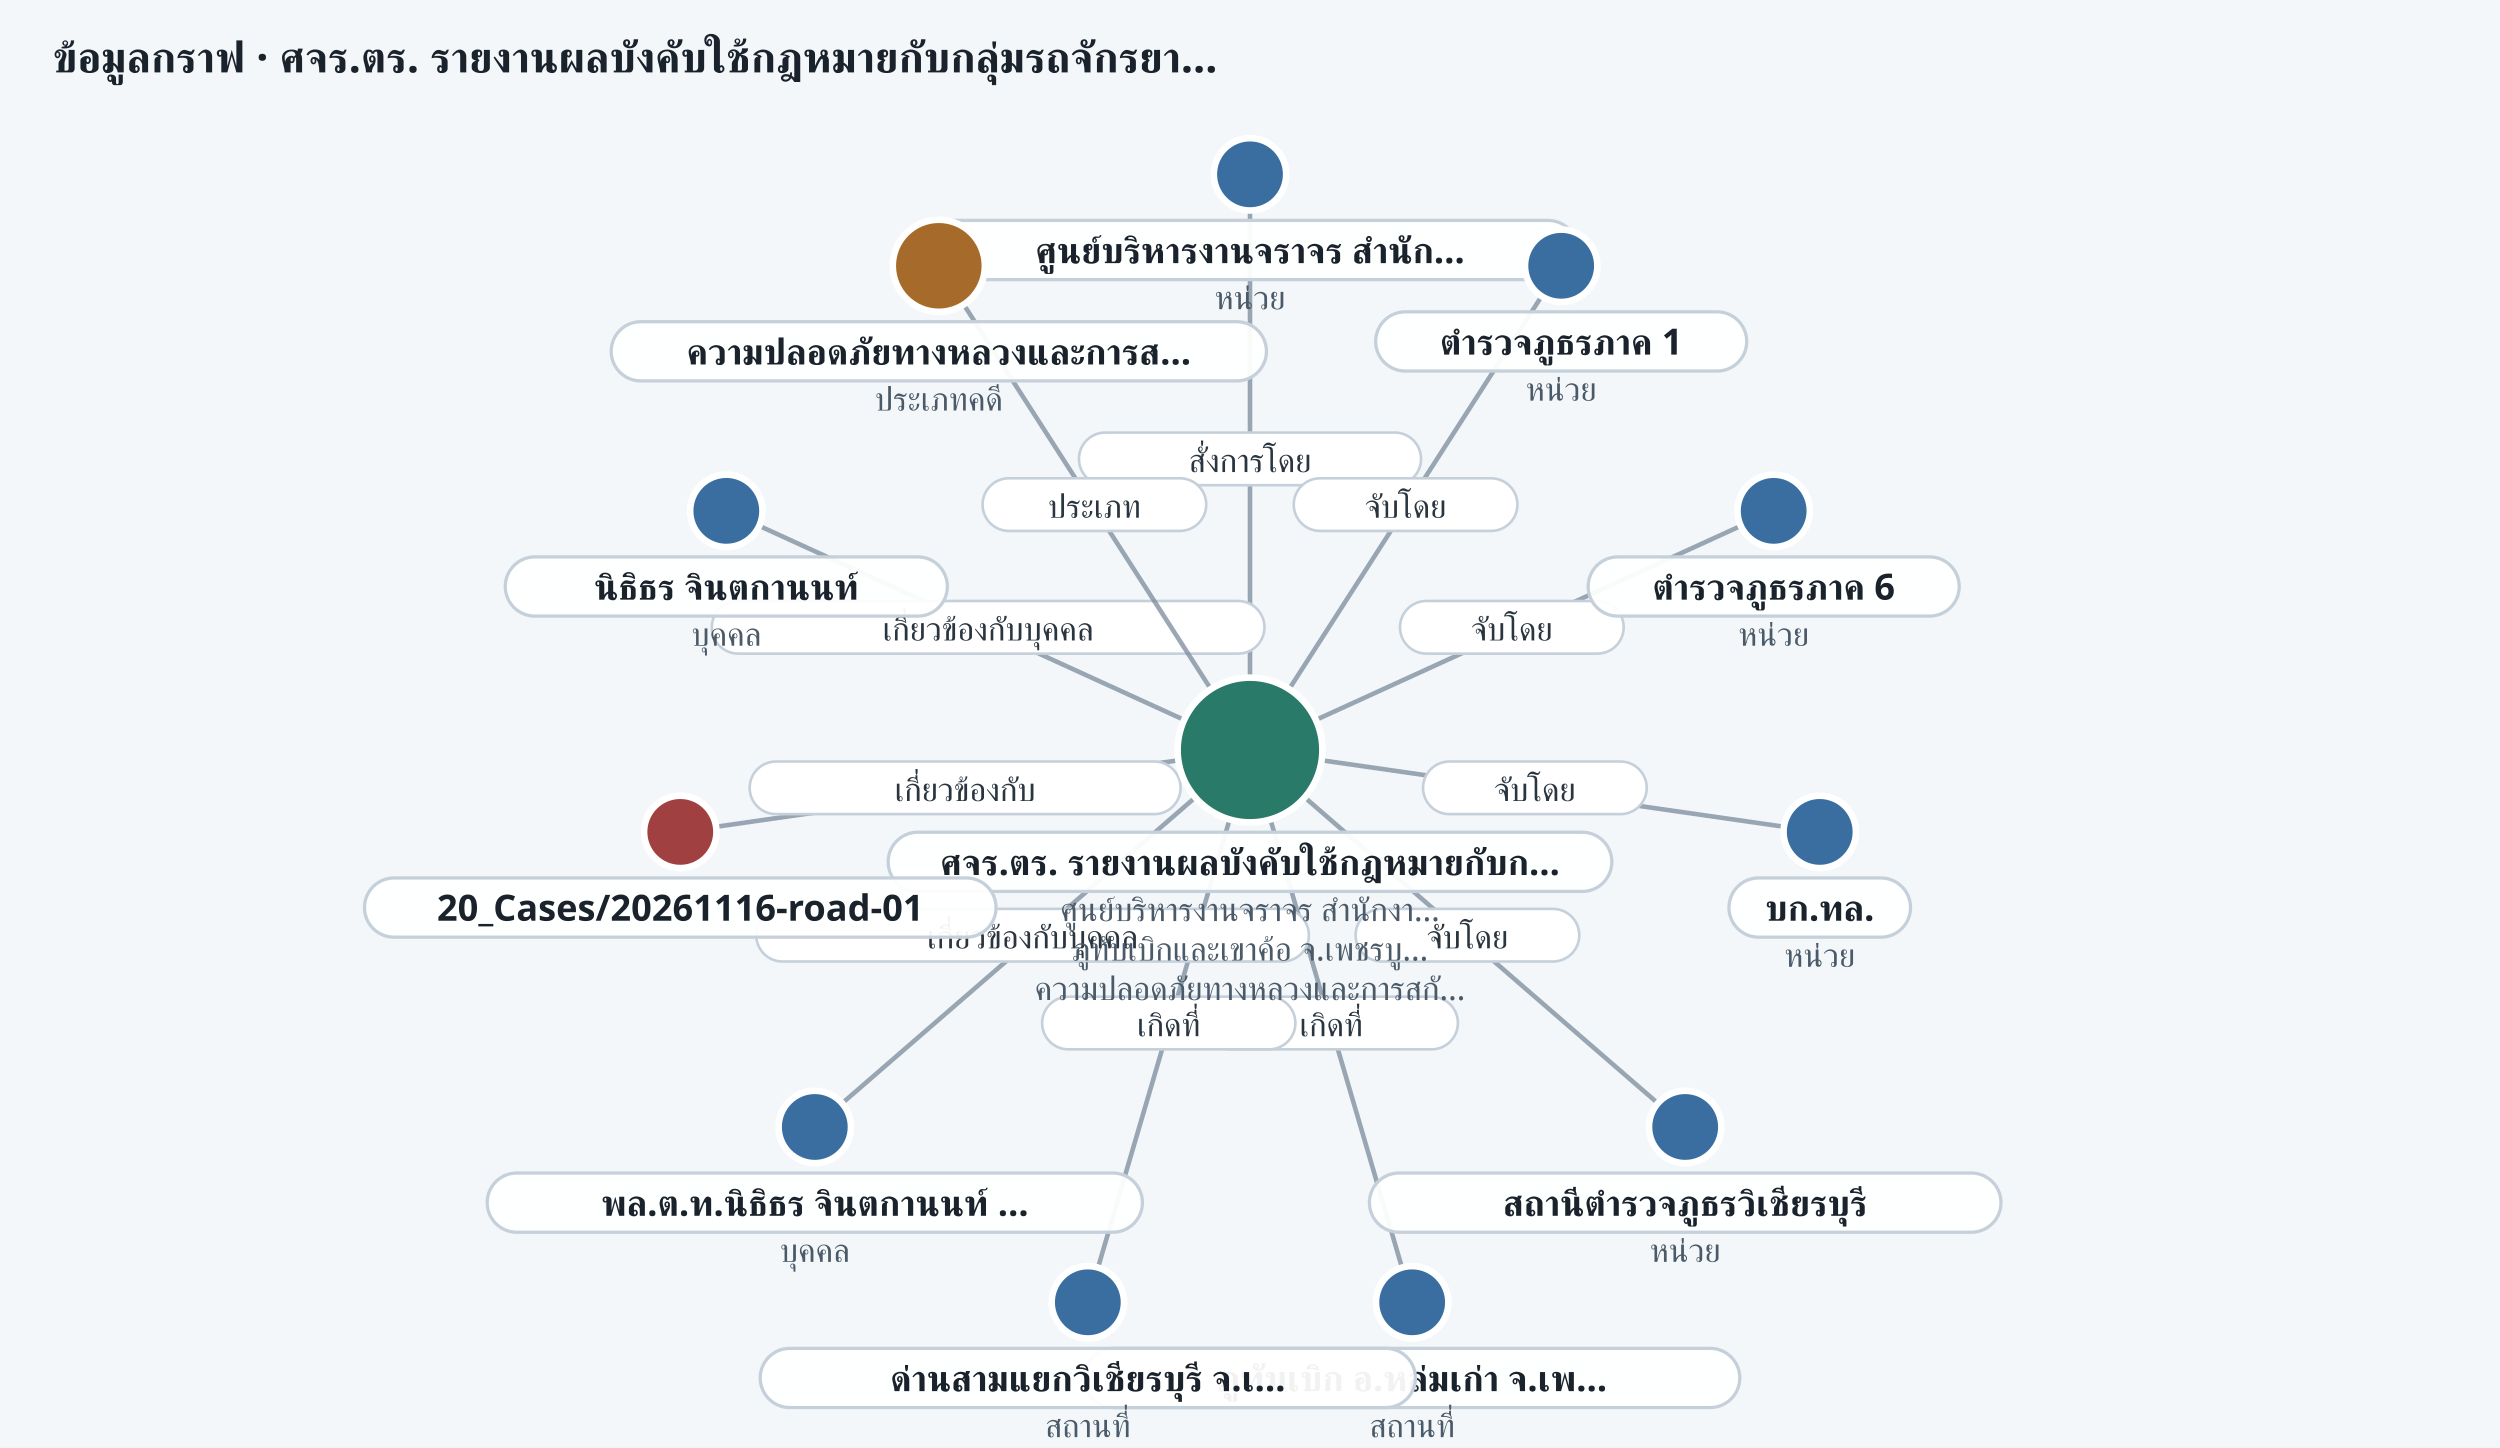
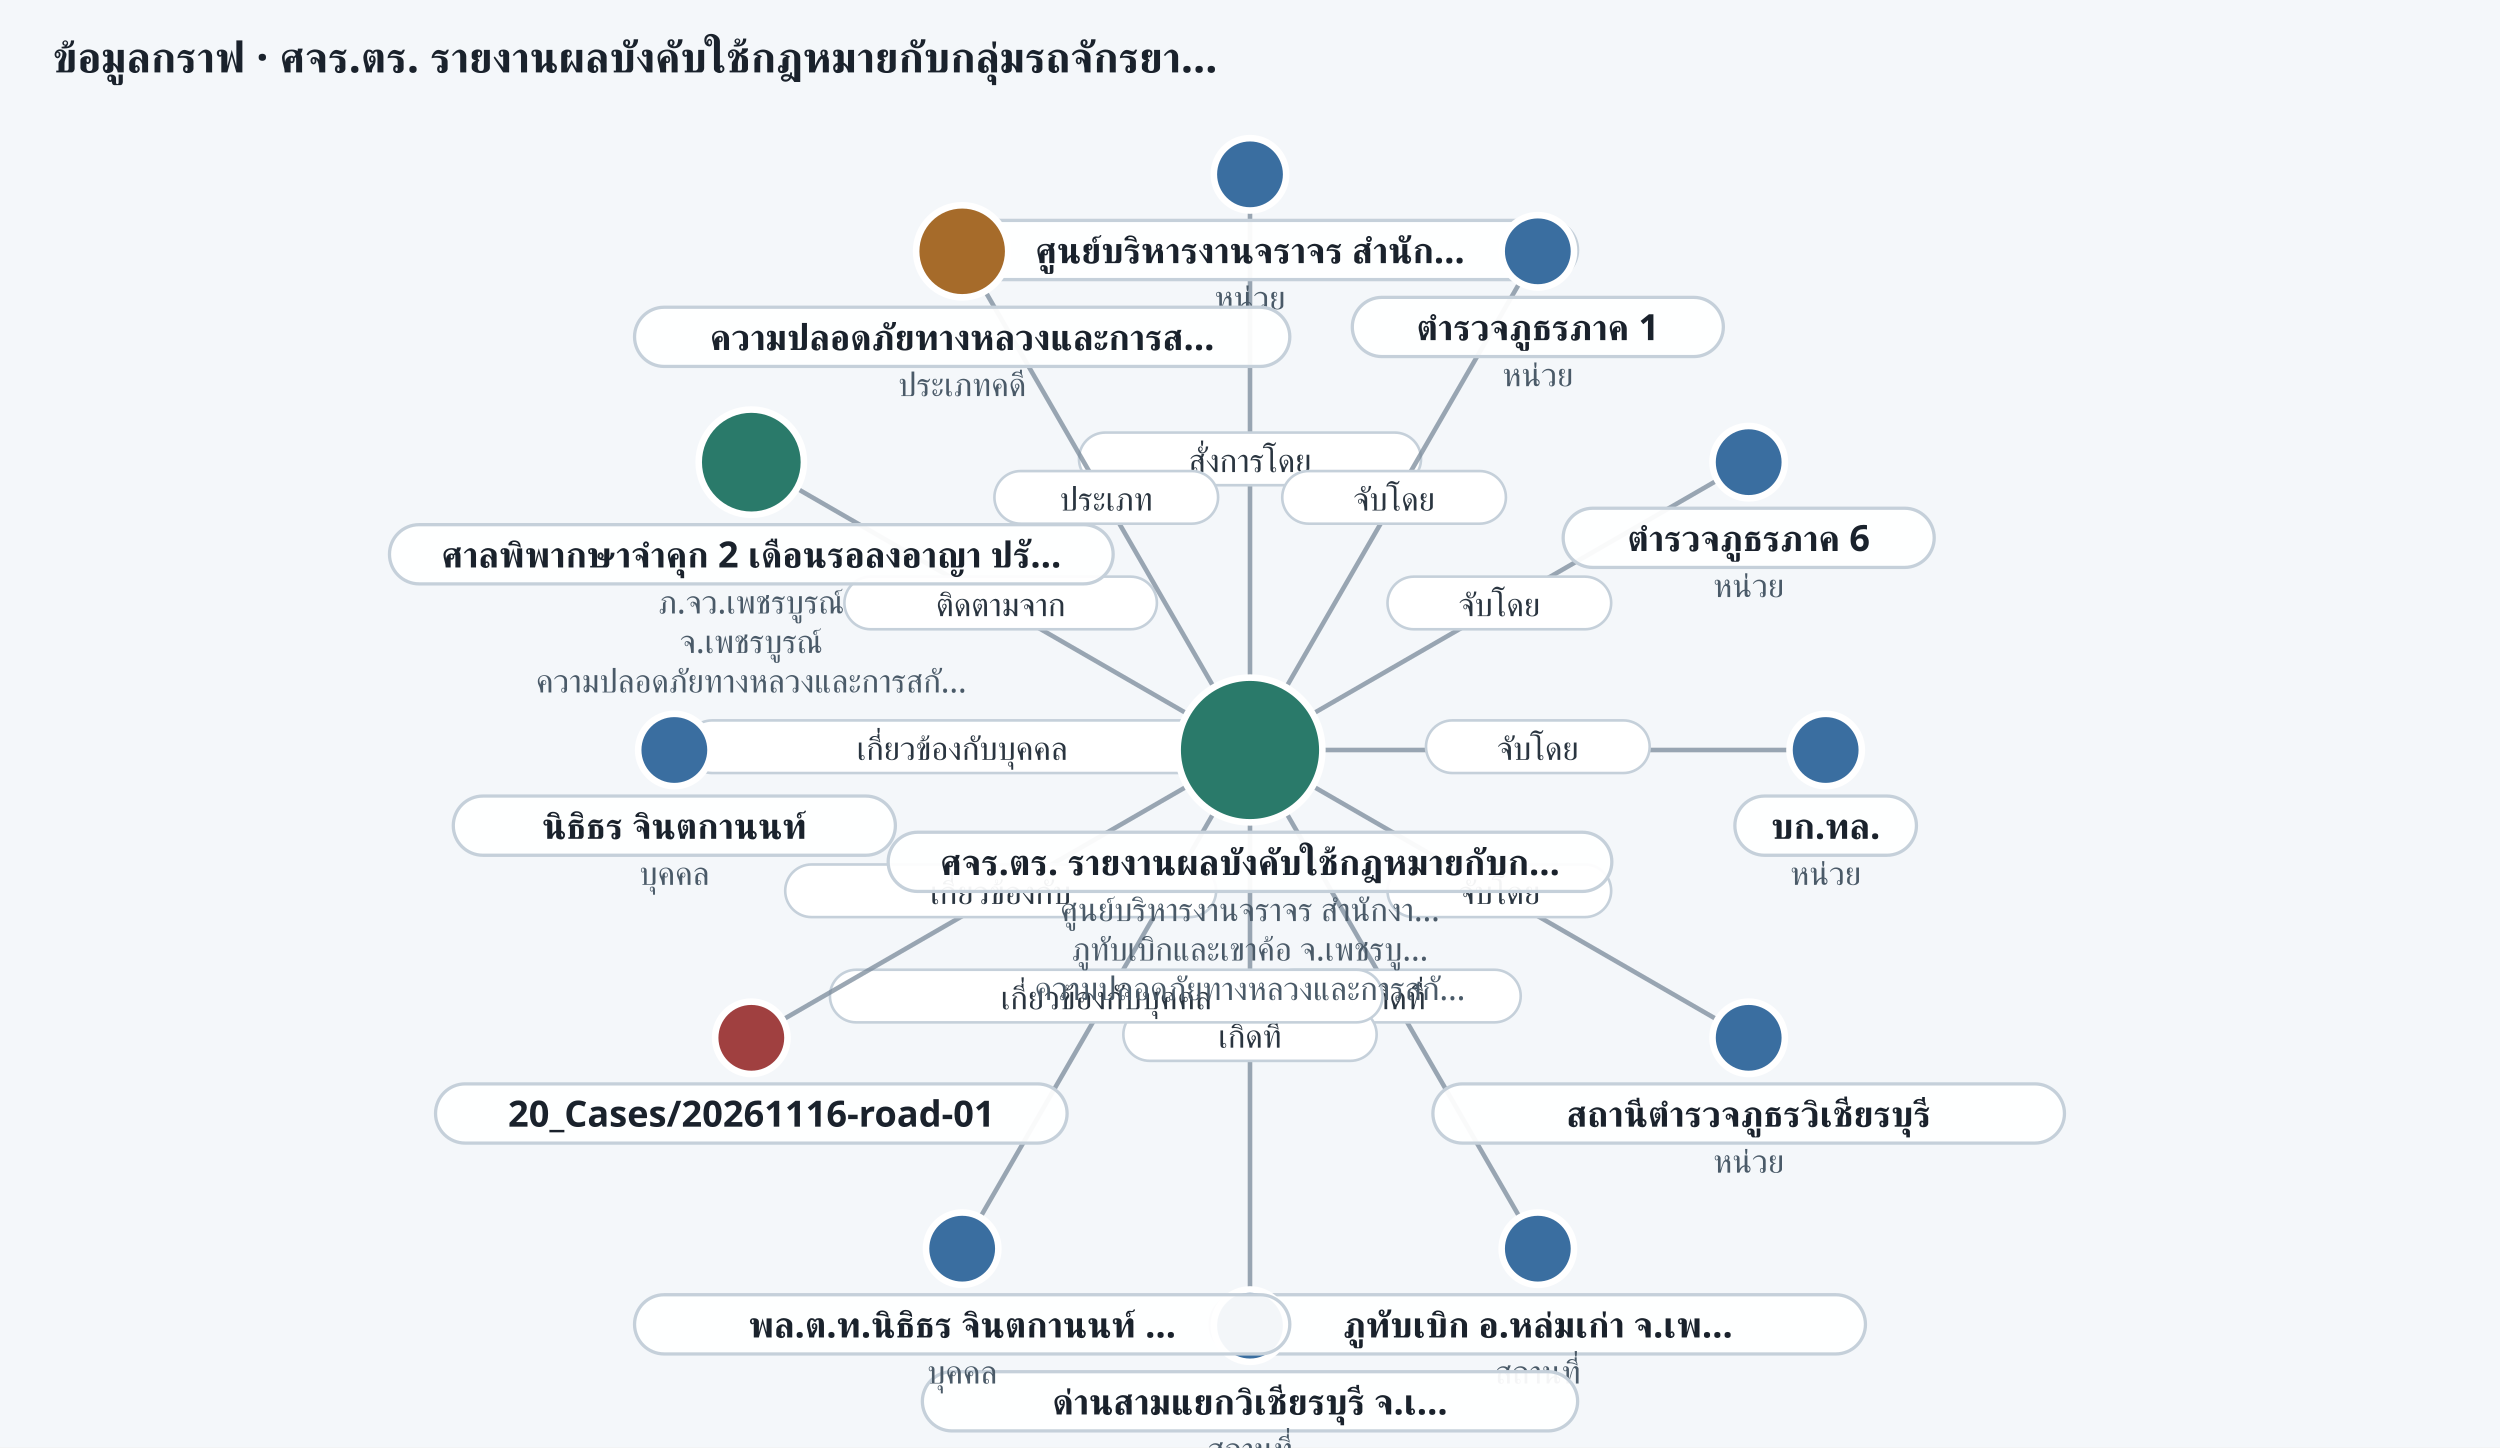
<svg xmlns="http://www.w3.org/2000/svg" width="760" height="440" viewBox="0 0 760 440" role="img" aria-label="ego graph 20261115-road-01">
  <rect width="100%" height="100%" fill="#f4f7fa" />
  <text x="16" y="22" font-size="13" font-weight="700" fill="#1a222c" font-family="Sarabun, Anuphan, sans-serif">ข้อมูลกราฟ · ศจร.ตร. รายงานผลบังคับใช้กฎหมายกับกลุ่มรถจักรยา…</text>
  <line x1="380.0" y1="228.0" x2="380.0" y2="53.0" stroke="#7a8a9a" stroke-width="1.4" opacity="0.75" />
  <rect x="328.0" y="131.5" width="104.0" height="16" rx="8" fill="#fff" stroke="#c5d0da" stroke-width="0.8" />
  <text x="380.0" y="143.5" text-anchor="middle" font-size="10" fill="#2a3540" font-family="Sarabun, Anuphan, sans-serif">สั่งการโดย</text>
-   <line x1="380.0" y1="228.0" x2="474.6" y2="80.8" stroke="#7a8a9a" stroke-width="1.4" opacity="0.75" />
-   <rect x="393.3" y="145.4" width="68.0" height="16" rx="8" fill="#fff" stroke="#c5d0da" stroke-width="0.8" />
-   <text x="427.3" y="157.4" text-anchor="middle" font-size="10" fill="#2a3540" font-family="Sarabun, Anuphan, sans-serif">จับโดย</text>
-   <line x1="380.0" y1="228.0" x2="539.2" y2="155.3" stroke="#7a8a9a" stroke-width="1.4" opacity="0.75" />
-   <rect x="425.6" y="182.7" width="68.0" height="16" rx="8" fill="#fff" stroke="#c5d0da" stroke-width="0.8" />
-   <text x="459.6" y="194.7" text-anchor="middle" font-size="10" fill="#2a3540" font-family="Sarabun, Anuphan, sans-serif">จับโดย</text>
-   <line x1="380.0" y1="228.0" x2="553.2" y2="252.9" stroke="#7a8a9a" stroke-width="1.4" opacity="0.75" />
-   <rect x="432.6" y="231.5" width="68.0" height="16" rx="8" fill="#fff" stroke="#c5d0da" stroke-width="0.8" />
-   <text x="466.6" y="243.5" text-anchor="middle" font-size="10" fill="#2a3540" font-family="Sarabun, Anuphan, sans-serif">จับโดย</text>
-   <line x1="380.0" y1="228.0" x2="512.3" y2="342.6" stroke="#7a8a9a" stroke-width="1.4" opacity="0.75" />
-   <rect x="412.1" y="276.3" width="68.0" height="16" rx="8" fill="#fff" stroke="#c5d0da" stroke-width="0.8" />
-   <text x="446.1" y="288.3" text-anchor="middle" font-size="10" fill="#2a3540" font-family="Sarabun, Anuphan, sans-serif">จับโดย</text>
-   <line x1="380.0" y1="228.0" x2="429.3" y2="395.9" stroke="#7a8a9a" stroke-width="1.4" opacity="0.75" />
-   <rect x="366.2" y="303.0" width="77.0" height="16" rx="8" fill="#fff" stroke="#c5d0da" stroke-width="0.8" />
-   <text x="404.7" y="315.0" text-anchor="middle" font-size="10" fill="#2a3540" font-family="Sarabun, Anuphan, sans-serif">เกิดที่</text>
-   <line x1="380.0" y1="228.0" x2="330.7" y2="395.9" stroke="#7a8a9a" stroke-width="1.4" opacity="0.75" />
-   <rect x="316.8" y="303.0" width="77.0" height="16" rx="8" fill="#fff" stroke="#c5d0da" stroke-width="0.8" />
-   <text x="355.3" y="315.0" text-anchor="middle" font-size="10" fill="#2a3540" font-family="Sarabun, Anuphan, sans-serif">เกิดที่</text>
-   <line x1="380.0" y1="228.0" x2="247.7" y2="342.6" stroke="#7a8a9a" stroke-width="1.4" opacity="0.75" />
-   <rect x="229.9" y="276.3" width="168.0" height="16" rx="8" fill="#fff" stroke="#c5d0da" stroke-width="0.8" />
-   <text x="313.9" y="288.3" text-anchor="middle" font-size="10" fill="#2a3540" font-family="Sarabun, Anuphan, sans-serif">เกี่ยวข้องกับบุคคล</text>
-   <line x1="380.0" y1="228.0" x2="206.8" y2="252.9" stroke="#7a8a9a" stroke-width="1.4" opacity="0.75" />
-   <rect x="227.9" y="231.5" width="131.0" height="16" rx="8" fill="#fff" stroke="#c5d0da" stroke-width="0.8" />
-   <text x="293.4" y="243.5" text-anchor="middle" font-size="10" fill="#2a3540" font-family="Sarabun, Anuphan, sans-serif">เกี่ยวข้องกับ</text>
-   <line x1="380.0" y1="228.0" x2="220.8" y2="155.3" stroke="#7a8a9a" stroke-width="1.4" opacity="0.75" />
-   <rect x="216.4" y="182.7" width="168.0" height="16" rx="8" fill="#fff" stroke="#c5d0da" stroke-width="0.8" />
-   <text x="300.4" y="194.7" text-anchor="middle" font-size="10" fill="#2a3540" font-family="Sarabun, Anuphan, sans-serif">เกี่ยวข้องกับบุคคล</text>
-   <line x1="380.0" y1="228.0" x2="285.4" y2="80.8" stroke="#7a8a9a" stroke-width="1.4" opacity="0.75" />
-   <rect x="298.7" y="145.4" width="68.0" height="16" rx="8" fill="#fff" stroke="#c5d0da" stroke-width="0.8" />
-   <text x="332.7" y="157.4" text-anchor="middle" font-size="10" fill="#2a3540" font-family="Sarabun, Anuphan, sans-serif">ประเภท</text>
+   <line x1="380.0" y1="228.0" x2="467.5" y2="76.4" stroke="#7a8a9a" stroke-width="1.4" opacity="0.75" />
+   <rect x="389.8" y="143.2" width="68.0" height="16" rx="8" fill="#fff" stroke="#c5d0da" stroke-width="0.8" />
+   <text x="423.8" y="155.2" text-anchor="middle" font-size="10" fill="#2a3540" font-family="Sarabun, Anuphan, sans-serif">จับโดย</text>
+   <line x1="380.0" y1="228.0" x2="531.6" y2="140.5" stroke="#7a8a9a" stroke-width="1.4" opacity="0.75" />
+   <rect x="421.8" y="175.3" width="68.0" height="16" rx="8" fill="#fff" stroke="#c5d0da" stroke-width="0.8" />
+   <text x="455.8" y="187.3" text-anchor="middle" font-size="10" fill="#2a3540" font-family="Sarabun, Anuphan, sans-serif">จับโดย</text>
+   <line x1="380.0" y1="228.0" x2="555.0" y2="228.0" stroke="#7a8a9a" stroke-width="1.4" opacity="0.75" />
+   <rect x="433.5" y="219.0" width="68.0" height="16" rx="8" fill="#fff" stroke="#c5d0da" stroke-width="0.8" />
+   <text x="467.5" y="231.0" text-anchor="middle" font-size="10" fill="#2a3540" font-family="Sarabun, Anuphan, sans-serif">จับโดย</text>
+   <line x1="380.0" y1="228.0" x2="531.6" y2="315.5" stroke="#7a8a9a" stroke-width="1.4" opacity="0.75" />
+   <rect x="421.8" y="262.8" width="68.0" height="16" rx="8" fill="#fff" stroke="#c5d0da" stroke-width="0.8" />
+   <text x="455.8" y="274.8" text-anchor="middle" font-size="10" fill="#2a3540" font-family="Sarabun, Anuphan, sans-serif">จับโดย</text>
+   <line x1="380.0" y1="228.0" x2="467.5" y2="379.6" stroke="#7a8a9a" stroke-width="1.4" opacity="0.75" />
+   <rect x="385.3" y="294.8" width="77.0" height="16" rx="8" fill="#fff" stroke="#c5d0da" stroke-width="0.8" />
+   <text x="423.8" y="306.8" text-anchor="middle" font-size="10" fill="#2a3540" font-family="Sarabun, Anuphan, sans-serif">เกิดที่</text>
+   <line x1="380.0" y1="228.0" x2="380.0" y2="403.0" stroke="#7a8a9a" stroke-width="1.4" opacity="0.75" />
+   <rect x="341.5" y="306.5" width="77.0" height="16" rx="8" fill="#fff" stroke="#c5d0da" stroke-width="0.8" />
+   <text x="380.0" y="318.5" text-anchor="middle" font-size="10" fill="#2a3540" font-family="Sarabun, Anuphan, sans-serif">เกิดที่</text>
+   <line x1="380.0" y1="228.0" x2="292.5" y2="379.6" stroke="#7a8a9a" stroke-width="1.4" opacity="0.75" />
+   <rect x="252.3" y="294.8" width="168.0" height="16" rx="8" fill="#fff" stroke="#c5d0da" stroke-width="0.8" />
+   <text x="336.3" y="306.8" text-anchor="middle" font-size="10" fill="#2a3540" font-family="Sarabun, Anuphan, sans-serif">เกี่ยวข้องกับบุคคล</text>
+   <line x1="380.0" y1="228.0" x2="228.4" y2="315.5" stroke="#7a8a9a" stroke-width="1.4" opacity="0.75" />
+   <rect x="238.7" y="262.8" width="131.0" height="16" rx="8" fill="#fff" stroke="#c5d0da" stroke-width="0.8" />
+   <text x="304.2" y="274.8" text-anchor="middle" font-size="10" fill="#2a3540" font-family="Sarabun, Anuphan, sans-serif">เกี่ยวข้องกับ</text>
+   <line x1="380.0" y1="228.0" x2="205.0" y2="228.0" stroke="#7a8a9a" stroke-width="1.4" opacity="0.75" />
+   <rect x="208.5" y="219.0" width="168.0" height="16" rx="8" fill="#fff" stroke="#c5d0da" stroke-width="0.8" />
+   <text x="292.5" y="231.0" text-anchor="middle" font-size="10" fill="#2a3540" font-family="Sarabun, Anuphan, sans-serif">เกี่ยวข้องกับบุคคล</text>
+   <line x1="228.4" y1="140.5" x2="380.0" y2="228.0" stroke="#7a8a9a" stroke-width="1.4" opacity="0.75" />
+   <rect x="256.7" y="175.3" width="95.0" height="16" rx="8" fill="#fff" stroke="#c5d0da" stroke-width="0.8" />
+   <text x="304.2" y="187.3" text-anchor="middle" font-size="10" fill="#2a3540" font-family="Sarabun, Anuphan, sans-serif">ติดตามจาก</text>
+   <line x1="380.0" y1="228.0" x2="292.5" y2="76.4" stroke="#7a8a9a" stroke-width="1.4" opacity="0.75" />
+   <rect x="302.3" y="143.2" width="68.0" height="16" rx="8" fill="#fff" stroke="#c5d0da" stroke-width="0.8" />
+   <text x="336.3" y="155.2" text-anchor="middle" font-size="10" fill="#2a3540" font-family="Sarabun, Anuphan, sans-serif">ประเภท</text>
  <circle cx="380.0" cy="228.0" r="22" fill="#2a7a6a" stroke="#fff" stroke-width="2" />
  <rect x="270.0" y="253.0" width="220.0" height="18" rx="9" fill="rgba(255,255,255,0.94)" stroke="#c5d0da" />
  <text x="380.0" y="266.0" text-anchor="middle" font-size="11" font-weight="600" fill="#1a222c" font-family="Sarabun, Anuphan, sans-serif">ศจร.ตร. รายงานผลบังคับใช้กฎหมายกับก…</text>
  <text x="380.0" y="280.0" text-anchor="middle" font-size="10" fill="#4a5a68" font-family="Sarabun, Anuphan, sans-serif">ศูนย์บริหารงานจราจร สำนักงา…</text>
  <text x="380.0" y="292.0" text-anchor="middle" font-size="10" fill="#4a5a68" font-family="Sarabun, Anuphan, sans-serif">ภูทับเบิกและเขาค้อ จ.เพชรบู…</text>
  <text x="380.0" y="304.0" text-anchor="middle" font-size="10" fill="#4a5a68" font-family="Sarabun, Anuphan, sans-serif">ความปลอดภัยทางหลวงและการสกั…</text>
  <circle cx="380.0" cy="53.0" r="11" fill="#3a6ea0" stroke="#fff" stroke-width="2" />
  <rect x="280.4" y="67.0" width="199.2" height="18" rx="9" fill="rgba(255,255,255,0.94)" stroke="#c5d0da" />
  <text x="380.0" y="80.0" text-anchor="middle" font-size="11" font-weight="600" fill="#1a222c" font-family="Sarabun, Anuphan, sans-serif">ศูนย์บริหารงานจราจร สำนัก…</text>
  <text x="380.0" y="94.0" text-anchor="middle" font-size="10" fill="#4a5a68" font-family="Sarabun, Anuphan, sans-serif">หน่วย</text>
-   <circle cx="474.6" cy="80.8" r="11" fill="#3a6ea0" stroke="#fff" stroke-width="2" />
-   <rect x="418.2" y="94.8" width="112.8" height="18" rx="9" fill="rgba(255,255,255,0.94)" stroke="#c5d0da" />
-   <text x="474.6" y="107.8" text-anchor="middle" font-size="11" font-weight="600" fill="#1a222c" font-family="Sarabun, Anuphan, sans-serif">ตำรวจภูธรภาค 1</text>
-   <text x="474.6" y="121.8" text-anchor="middle" font-size="10" fill="#4a5a68" font-family="Sarabun, Anuphan, sans-serif">หน่วย</text>
-   <circle cx="539.2" cy="155.3" r="11" fill="#3a6ea0" stroke="#fff" stroke-width="2" />
-   <rect x="482.8" y="169.3" width="112.8" height="18" rx="9" fill="rgba(255,255,255,0.94)" stroke="#c5d0da" />
-   <text x="539.2" y="182.3" text-anchor="middle" font-size="11" font-weight="600" fill="#1a222c" font-family="Sarabun, Anuphan, sans-serif">ตำรวจภูธรภาค 6</text>
-   <text x="539.2" y="196.3" text-anchor="middle" font-size="10" fill="#4a5a68" font-family="Sarabun, Anuphan, sans-serif">หน่วย</text>
-   <circle cx="553.2" cy="252.9" r="11" fill="#3a6ea0" stroke="#fff" stroke-width="2" />
-   <rect x="525.6" y="266.9" width="55.2" height="18" rx="9" fill="rgba(255,255,255,0.94)" stroke="#c5d0da" />
-   <text x="553.2" y="279.9" text-anchor="middle" font-size="11" font-weight="600" fill="#1a222c" font-family="Sarabun, Anuphan, sans-serif">บก.ทล.</text>
-   <text x="553.2" y="293.9" text-anchor="middle" font-size="10" fill="#4a5a68" font-family="Sarabun, Anuphan, sans-serif">หน่วย</text>
-   <circle cx="512.3" cy="342.6" r="11" fill="#3a6ea0" stroke="#fff" stroke-width="2" />
-   <rect x="416.3" y="356.6" width="192.0" height="18" rx="9" fill="rgba(255,255,255,0.94)" stroke="#c5d0da" />
-   <text x="512.3" y="369.6" text-anchor="middle" font-size="11" font-weight="600" fill="#1a222c" font-family="Sarabun, Anuphan, sans-serif">สถานีตำรวจภูธรวิเชียรบุรี</text>
-   <text x="512.3" y="383.6" text-anchor="middle" font-size="10" fill="#4a5a68" font-family="Sarabun, Anuphan, sans-serif">หน่วย</text>
-   <circle cx="429.3" cy="395.9" r="11" fill="#3a6ea0" stroke="#fff" stroke-width="2" />
-   <rect x="329.7" y="409.9" width="199.2" height="18" rx="9" fill="rgba(255,255,255,0.94)" stroke="#c5d0da" />
-   <text x="429.3" y="422.9" text-anchor="middle" font-size="11" font-weight="600" fill="#1a222c" font-family="Sarabun, Anuphan, sans-serif">ภูทับเบิก อ.หล่มเก่า จ.เพ…</text>
-   <text x="429.3" y="436.9" text-anchor="middle" font-size="10" fill="#4a5a68" font-family="Sarabun, Anuphan, sans-serif">สถานที่</text>
-   <circle cx="330.7" cy="395.9" r="11" fill="#3a6ea0" stroke="#fff" stroke-width="2" />
-   <rect x="231.1" y="409.9" width="199.2" height="18" rx="9" fill="rgba(255,255,255,0.94)" stroke="#c5d0da" />
-   <text x="330.7" y="422.9" text-anchor="middle" font-size="11" font-weight="600" fill="#1a222c" font-family="Sarabun, Anuphan, sans-serif">ด่านสามแยกวิเชียรบุรี จ.เ…</text>
-   <text x="330.7" y="436.9" text-anchor="middle" font-size="10" fill="#4a5a68" font-family="Sarabun, Anuphan, sans-serif">สถานที่</text>
-   <circle cx="247.7" cy="342.6" r="11" fill="#3a6ea0" stroke="#fff" stroke-width="2" />
-   <rect x="148.1" y="356.6" width="199.2" height="18" rx="9" fill="rgba(255,255,255,0.94)" stroke="#c5d0da" />
-   <text x="247.7" y="369.6" text-anchor="middle" font-size="11" font-weight="600" fill="#1a222c" font-family="Sarabun, Anuphan, sans-serif">พล.ต.ท.นิธิธร จินตกานนท์ …</text>
-   <text x="247.7" y="383.6" text-anchor="middle" font-size="10" fill="#4a5a68" font-family="Sarabun, Anuphan, sans-serif">บุคคล</text>
-   <circle cx="206.8" cy="252.9" r="11" fill="#a04040" stroke="#fff" stroke-width="2" />
-   <rect x="110.8" y="266.9" width="192.0" height="18" rx="9" fill="rgba(255,255,255,0.94)" stroke="#c5d0da" />
-   <text x="206.8" y="279.9" text-anchor="middle" font-size="11" font-weight="600" fill="#1a222c" font-family="Sarabun, Anuphan, sans-serif">20_Cases/20261116-road-01</text>
-   <circle cx="220.8" cy="155.3" r="11" fill="#3a6ea0" stroke="#fff" stroke-width="2" />
-   <rect x="153.6" y="169.3" width="134.4" height="18" rx="9" fill="rgba(255,255,255,0.94)" stroke="#c5d0da" />
-   <text x="220.8" y="182.3" text-anchor="middle" font-size="11" font-weight="600" fill="#1a222c" font-family="Sarabun, Anuphan, sans-serif">นิธิธร จินตกานนท์</text>
-   <text x="220.8" y="196.3" text-anchor="middle" font-size="10" fill="#4a5a68" font-family="Sarabun, Anuphan, sans-serif">บุคคล</text>
-   <circle cx="285.4" cy="80.8" r="14" fill="#a66b2a" stroke="#fff" stroke-width="2" />
-   <rect x="185.8" y="97.8" width="199.2" height="18" rx="9" fill="rgba(255,255,255,0.94)" stroke="#c5d0da" />
-   <text x="285.4" y="110.8" text-anchor="middle" font-size="11" font-weight="600" fill="#1a222c" font-family="Sarabun, Anuphan, sans-serif">ความปลอดภัยทางหลวงและการส…</text>
-   <text x="285.4" y="124.8" text-anchor="middle" font-size="10" fill="#4a5a68" font-family="Sarabun, Anuphan, sans-serif">ประเภทคดี</text>
+   <circle cx="467.5" cy="76.4" r="11" fill="#3a6ea0" stroke="#fff" stroke-width="2" />
+   <rect x="411.1" y="90.4" width="112.8" height="18" rx="9" fill="rgba(255,255,255,0.94)" stroke="#c5d0da" />
+   <text x="467.5" y="103.4" text-anchor="middle" font-size="11" font-weight="600" fill="#1a222c" font-family="Sarabun, Anuphan, sans-serif">ตำรวจภูธรภาค 1</text>
+   <text x="467.5" y="117.4" text-anchor="middle" font-size="10" fill="#4a5a68" font-family="Sarabun, Anuphan, sans-serif">หน่วย</text>
+   <circle cx="531.6" cy="140.5" r="11" fill="#3a6ea0" stroke="#fff" stroke-width="2" />
+   <rect x="475.2" y="154.5" width="112.8" height="18" rx="9" fill="rgba(255,255,255,0.94)" stroke="#c5d0da" />
+   <text x="531.6" y="167.5" text-anchor="middle" font-size="11" font-weight="600" fill="#1a222c" font-family="Sarabun, Anuphan, sans-serif">ตำรวจภูธรภาค 6</text>
+   <text x="531.6" y="181.5" text-anchor="middle" font-size="10" fill="#4a5a68" font-family="Sarabun, Anuphan, sans-serif">หน่วย</text>
+   <circle cx="555.0" cy="228.0" r="11" fill="#3a6ea0" stroke="#fff" stroke-width="2" />
+   <rect x="527.4" y="242.0" width="55.2" height="18" rx="9" fill="rgba(255,255,255,0.94)" stroke="#c5d0da" />
+   <text x="555.0" y="255.0" text-anchor="middle" font-size="11" font-weight="600" fill="#1a222c" font-family="Sarabun, Anuphan, sans-serif">บก.ทล.</text>
+   <text x="555.0" y="269.0" text-anchor="middle" font-size="10" fill="#4a5a68" font-family="Sarabun, Anuphan, sans-serif">หน่วย</text>
+   <circle cx="531.6" cy="315.5" r="11" fill="#3a6ea0" stroke="#fff" stroke-width="2" />
+   <rect x="435.6" y="329.5" width="192.0" height="18" rx="9" fill="rgba(255,255,255,0.94)" stroke="#c5d0da" />
+   <text x="531.6" y="342.5" text-anchor="middle" font-size="11" font-weight="600" fill="#1a222c" font-family="Sarabun, Anuphan, sans-serif">สถานีตำรวจภูธรวิเชียรบุรี</text>
+   <text x="531.6" y="356.5" text-anchor="middle" font-size="10" fill="#4a5a68" font-family="Sarabun, Anuphan, sans-serif">หน่วย</text>
+   <circle cx="467.5" cy="379.6" r="11" fill="#3a6ea0" stroke="#fff" stroke-width="2" />
+   <rect x="367.9" y="393.6" width="199.2" height="18" rx="9" fill="rgba(255,255,255,0.94)" stroke="#c5d0da" />
+   <text x="467.5" y="406.6" text-anchor="middle" font-size="11" font-weight="600" fill="#1a222c" font-family="Sarabun, Anuphan, sans-serif">ภูทับเบิก อ.หล่มเก่า จ.เพ…</text>
+   <text x="467.5" y="420.6" text-anchor="middle" font-size="10" fill="#4a5a68" font-family="Sarabun, Anuphan, sans-serif">สถานที่</text>
+   <circle cx="380.0" cy="403.0" r="11" fill="#3a6ea0" stroke="#fff" stroke-width="2" />
+   <rect x="280.4" y="417.0" width="199.2" height="18" rx="9" fill="rgba(255,255,255,0.94)" stroke="#c5d0da" />
+   <text x="380.0" y="430.0" text-anchor="middle" font-size="11" font-weight="600" fill="#1a222c" font-family="Sarabun, Anuphan, sans-serif">ด่านสามแยกวิเชียรบุรี จ.เ…</text>
+   <text x="380.0" y="444.0" text-anchor="middle" font-size="10" fill="#4a5a68" font-family="Sarabun, Anuphan, sans-serif">สถานที่</text>
+   <circle cx="292.5" cy="379.6" r="11" fill="#3a6ea0" stroke="#fff" stroke-width="2" />
+   <rect x="192.9" y="393.6" width="199.2" height="18" rx="9" fill="rgba(255,255,255,0.94)" stroke="#c5d0da" />
+   <text x="292.5" y="406.6" text-anchor="middle" font-size="11" font-weight="600" fill="#1a222c" font-family="Sarabun, Anuphan, sans-serif">พล.ต.ท.นิธิธร จินตกานนท์ …</text>
+   <text x="292.5" y="420.6" text-anchor="middle" font-size="10" fill="#4a5a68" font-family="Sarabun, Anuphan, sans-serif">บุคคล</text>
+   <circle cx="228.4" cy="315.5" r="11" fill="#a04040" stroke="#fff" stroke-width="2" />
+   <rect x="132.4" y="329.5" width="192.0" height="18" rx="9" fill="rgba(255,255,255,0.94)" stroke="#c5d0da" />
+   <text x="228.4" y="342.5" text-anchor="middle" font-size="11" font-weight="600" fill="#1a222c" font-family="Sarabun, Anuphan, sans-serif">20_Cases/20261116-road-01</text>
+   <circle cx="205.0" cy="228.0" r="11" fill="#3a6ea0" stroke="#fff" stroke-width="2" />
+   <rect x="137.8" y="242.0" width="134.4" height="18" rx="9" fill="rgba(255,255,255,0.94)" stroke="#c5d0da" />
+   <text x="205.0" y="255.0" text-anchor="middle" font-size="11" font-weight="600" fill="#1a222c" font-family="Sarabun, Anuphan, sans-serif">นิธิธร จินตกานนท์</text>
+   <text x="205.0" y="269.0" text-anchor="middle" font-size="10" fill="#4a5a68" font-family="Sarabun, Anuphan, sans-serif">บุคคล</text>
+   <circle cx="228.4" cy="140.5" r="16" fill="#2a7a6a" stroke="#fff" stroke-width="2" />
+   <rect x="118.4" y="159.5" width="220.0" height="18" rx="9" fill="rgba(255,255,255,0.94)" stroke="#c5d0da" />
+   <text x="228.4" y="172.5" text-anchor="middle" font-size="11" font-weight="600" fill="#1a222c" font-family="Sarabun, Anuphan, sans-serif">ศาลพิพากษาจำคุก 2 เดือนรอลงอาญา ปรั…</text>
+   <text x="228.4" y="186.5" text-anchor="middle" font-size="10" fill="#4a5a68" font-family="Sarabun, Anuphan, sans-serif">ภ.จว.เพชรบูรณ์</text>
+   <text x="228.4" y="198.5" text-anchor="middle" font-size="10" fill="#4a5a68" font-family="Sarabun, Anuphan, sans-serif">จ.เพชรบูรณ์</text>
+   <text x="228.4" y="210.5" text-anchor="middle" font-size="10" fill="#4a5a68" font-family="Sarabun, Anuphan, sans-serif">ความปลอดภัยทางหลวงและการสกั…</text>
+   <circle cx="292.5" cy="76.4" r="14" fill="#a66b2a" stroke="#fff" stroke-width="2" />
+   <rect x="192.9" y="93.4" width="199.2" height="18" rx="9" fill="rgba(255,255,255,0.94)" stroke="#c5d0da" />
+   <text x="292.5" y="106.4" text-anchor="middle" font-size="11" font-weight="600" fill="#1a222c" font-family="Sarabun, Anuphan, sans-serif">ความปลอดภัยทางหลวงและการส…</text>
+   <text x="292.5" y="120.4" text-anchor="middle" font-size="10" fill="#4a5a68" font-family="Sarabun, Anuphan, sans-serif">ประเภทคดี</text>
</svg>
